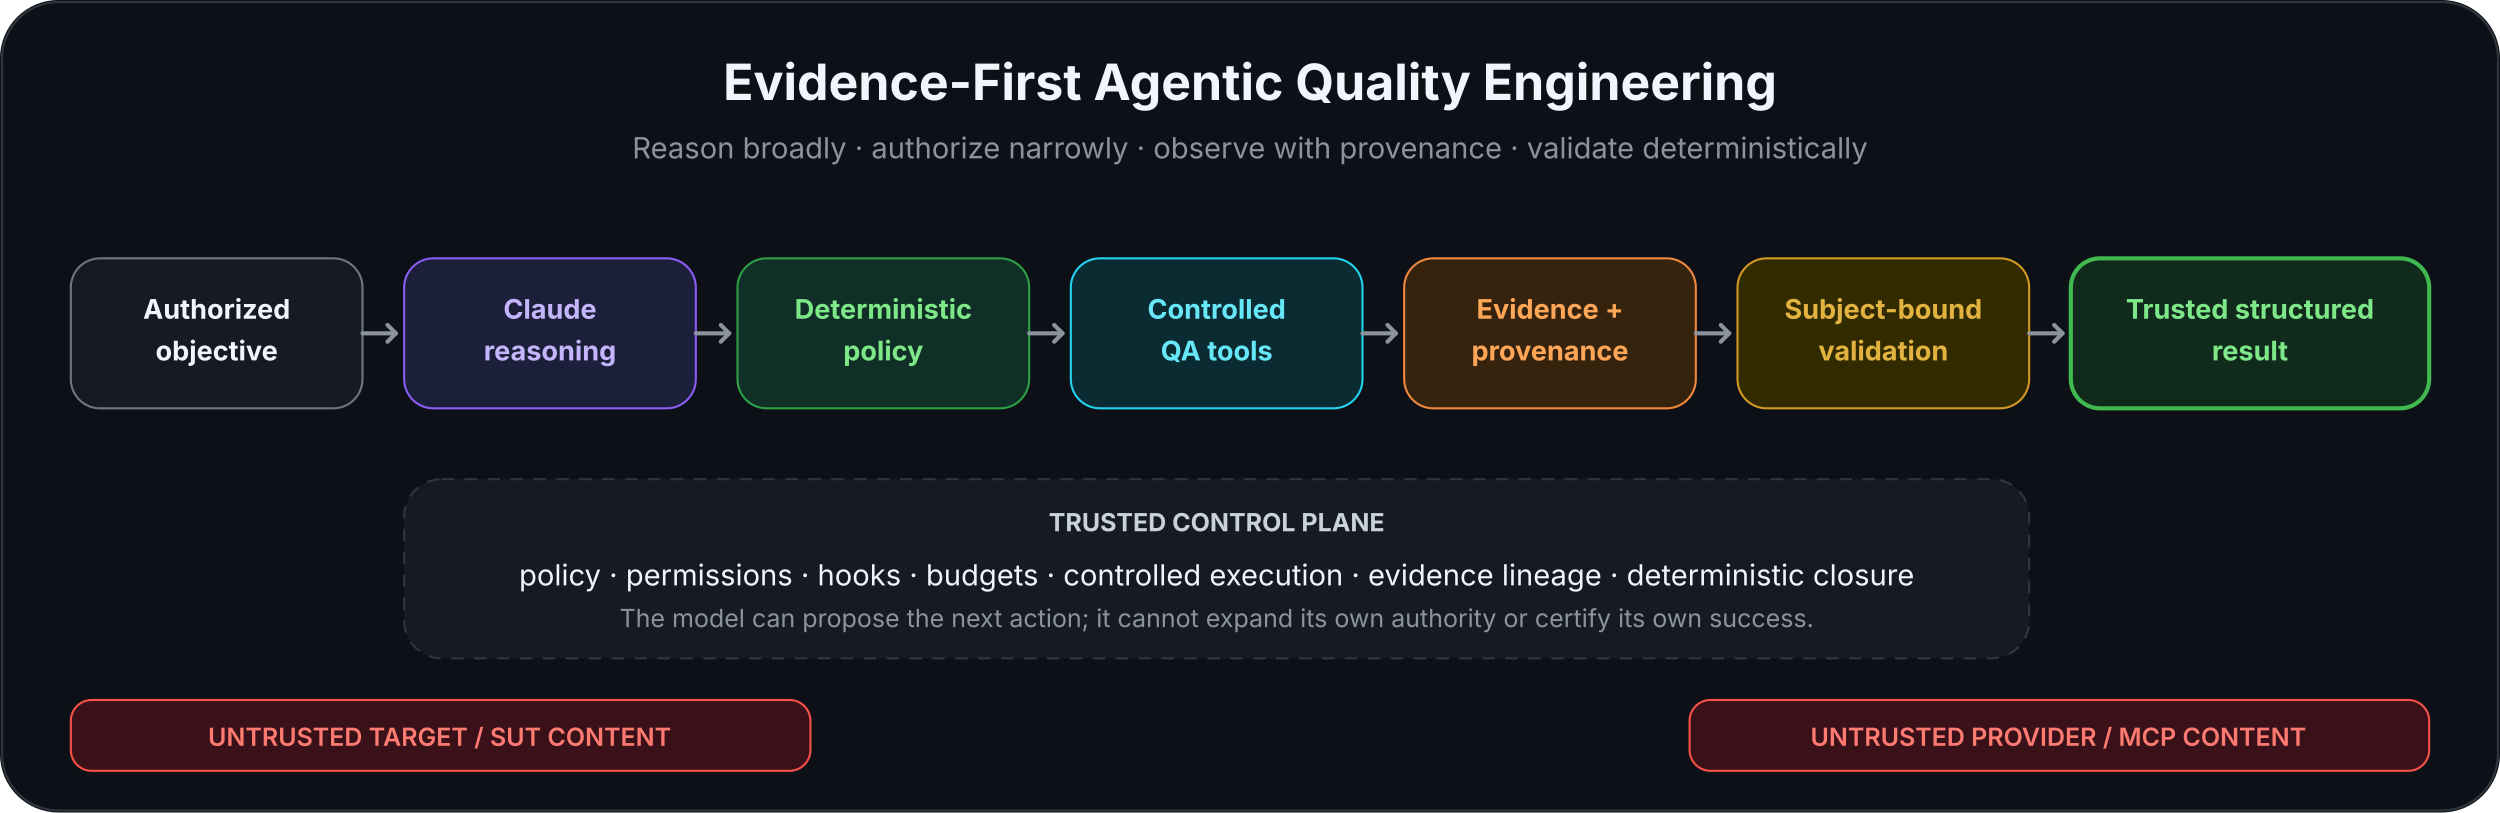
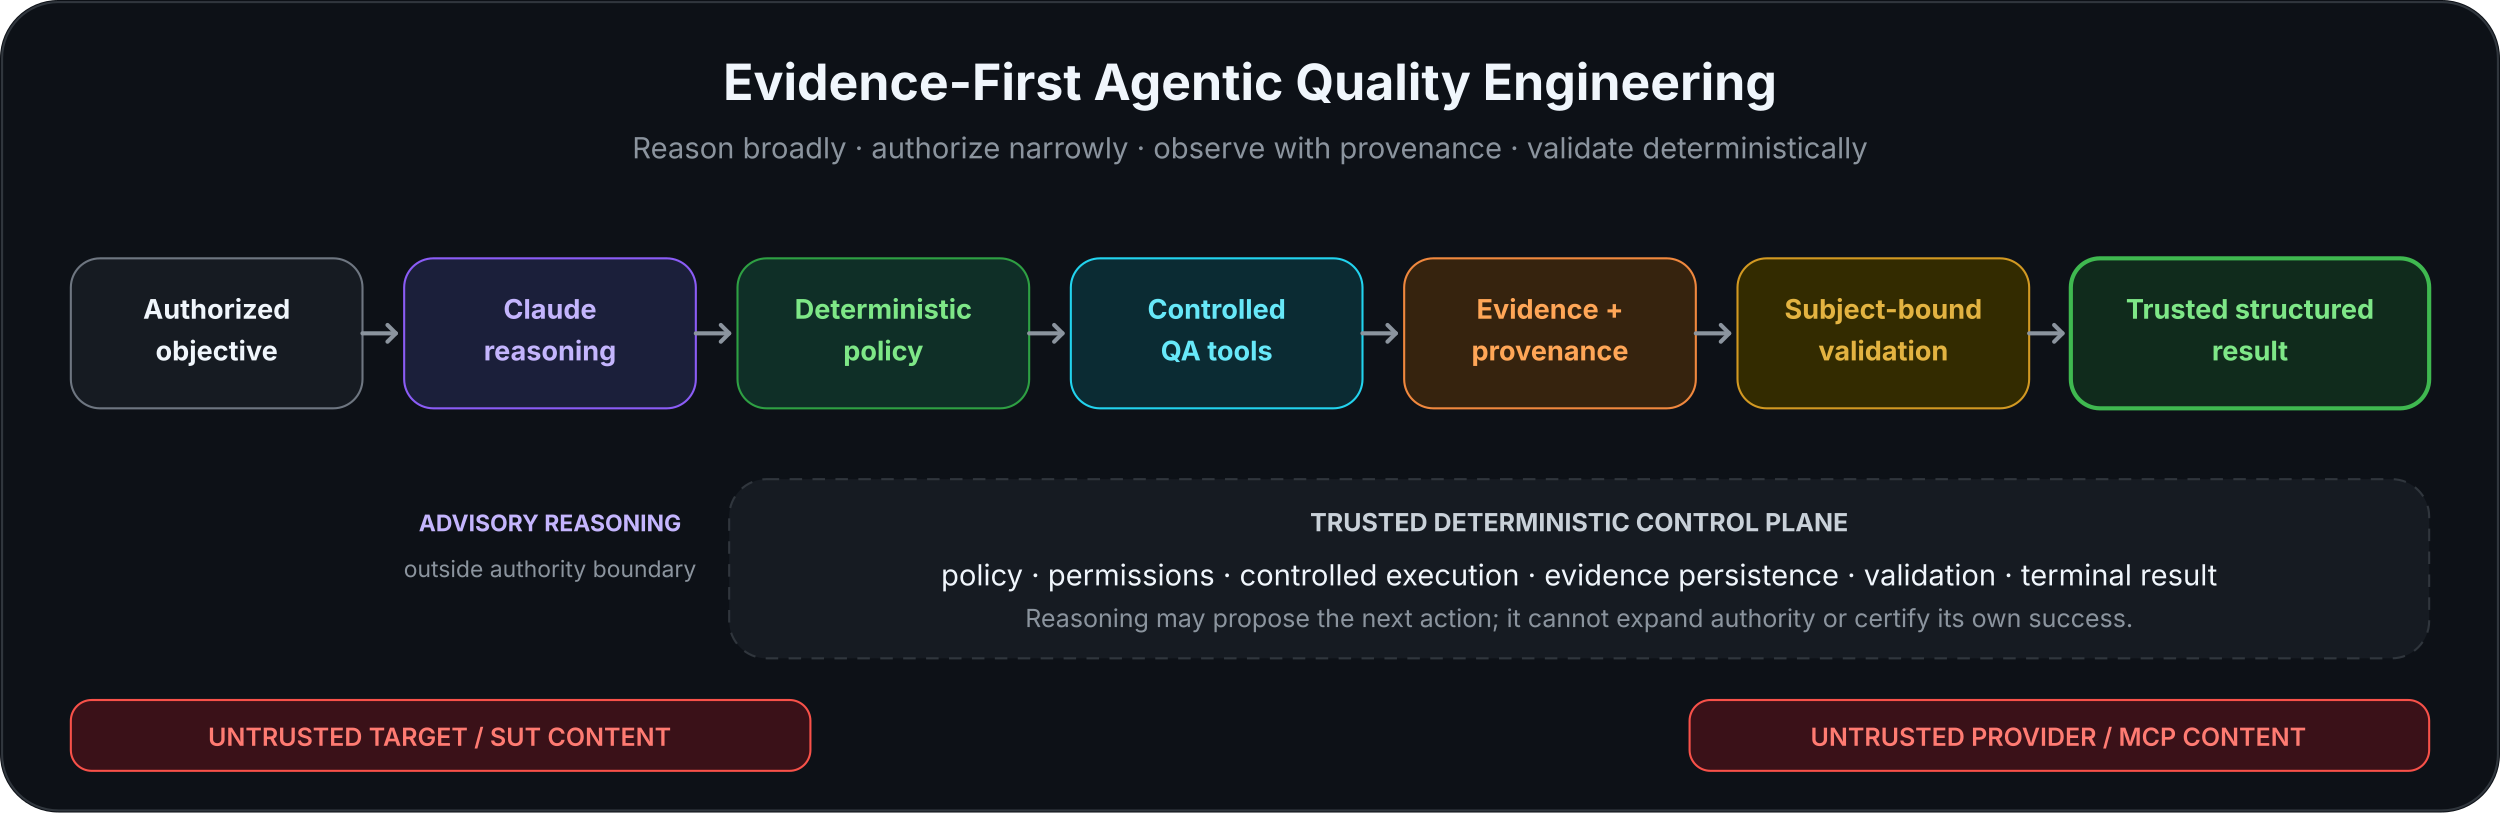
<svg xmlns="http://www.w3.org/2000/svg" width="1200" height="390" viewBox="0 0 1200 390" role="img" aria-labelledby="title desc">
  <rect width="1200" height="390" rx="28" fill="#0d1117" />
  <rect x="1" y="1" width="1198" height="388" rx="27" fill="none" stroke="#30363d" />
  <text x="600" y="48" text-anchor="middle" font-family="Inter, ui-sans-serif, system-ui, -apple-system, BlinkMacSystemFont, Segoe UI, sans-serif" font-size="24" font-weight="700" fill="#f0f6fc">Evidence-First Agentic Quality Engineering</text>
  <text x="600" y="76" text-anchor="middle" font-family="Inter, ui-sans-serif, system-ui, -apple-system, BlinkMacSystemFont, Segoe UI, sans-serif" font-size="14" fill="#8b949e">Reason broadly · authorize narrowly · observe with provenance · validate deterministically</text>
  <g font-family="Inter, ui-sans-serif, system-ui, -apple-system, BlinkMacSystemFont, Segoe UI, sans-serif" text-anchor="middle">
    <rect x="34" y="124" width="140" height="72" rx="14" fill="#161b22" stroke="#6e7681" />
    <text x="104" y="153" font-size="13" font-weight="700" fill="#f0f6fc">Authorized</text>
    <text x="104" y="173" font-size="13" font-weight="700" fill="#f0f6fc">objective</text>
    <rect x="194" y="124" width="140" height="72" rx="14" fill="#1b1f3a" stroke="#8b5cf6" />
    <text x="264" y="153" font-size="13" font-weight="700" fill="#c4b5fd">Claude</text>
    <text x="264" y="173" font-size="13" font-weight="700" fill="#c4b5fd">reasoning</text>
    <rect x="354" y="124" width="140" height="72" rx="14" fill="#0f2f27" stroke="#2ea043" />
    <text x="424" y="153" font-size="13" font-weight="700" fill="#7ee787">Deterministic</text>
    <text x="424" y="173" font-size="13" font-weight="700" fill="#7ee787">policy</text>
    <rect x="514" y="124" width="140" height="72" rx="14" fill="#0b2b33" stroke="#22d3ee" />
    <text x="584" y="153" font-size="13" font-weight="700" fill="#67e8f9">Controlled</text>
    <text x="584" y="173" font-size="13" font-weight="700" fill="#67e8f9">QA tools</text>
    <rect x="674" y="124" width="140" height="72" rx="14" fill="#36230e" stroke="#f0883e" />
    <text x="744" y="153" font-size="13" font-weight="700" fill="#ffa657">Evidence +</text>
    <text x="744" y="173" font-size="13" font-weight="700" fill="#ffa657">provenance</text>
    <rect x="834" y="124" width="140" height="72" rx="14" fill="#332b00" stroke="#d29922" />
    <text x="904" y="153" font-size="13" font-weight="700" fill="#e3b341">Subject-bound</text>
    <text x="904" y="173" font-size="13" font-weight="700" fill="#e3b341">validation</text>
    <rect x="994" y="124" width="172" height="72" rx="14" fill="#102b1c" stroke="#3fb950" stroke-width="2" />
    <text x="1080" y="153" font-size="13" font-weight="700" fill="#7ee787">Trusted structured</text>
    <text x="1080" y="173" font-size="13" font-weight="700" fill="#7ee787">result</text>
  </g>
  <g fill="none" stroke="#8b949e" stroke-width="2" stroke-linecap="round" stroke-linejoin="round">
    <path d="M174 160 H190" />
    <path d="M186 156 L190 160 L186 164" />
    <path d="M334 160 H350" />
    <path d="M346 156 L350 160 L346 164" />
    <path d="M494 160 H510" />
    <path d="M506 156 L510 160 L506 164" />
    <path d="M654 160 H670" />
    <path d="M666 156 L670 160 L666 164" />
    <path d="M814 160 H830" />
    <path d="M826 156 L830 160 L826 164" />
    <path d="M974 160 H990" />
    <path d="M986 156 L990 160 L986 164" />
  </g>
-   <rect x="194" y="230" width="780" height="86" rx="18" fill="#161b22" stroke="#30363d" stroke-dasharray="6 5" />
-   <text x="584" y="255" text-anchor="middle" font-family="Inter, ui-sans-serif, system-ui, -apple-system, BlinkMacSystemFont, Segoe UI, sans-serif" font-size="12" font-weight="700" fill="#c9d1d9">TRUSTED CONTROL PLANE</text>
-   <text x="584" y="281" text-anchor="middle" font-family="Inter, ui-sans-serif, system-ui, -apple-system, BlinkMacSystemFont, Segoe UI, sans-serif" font-size="14" fill="#f0f6fc">policy · permissions · hooks · budgets · controlled execution · evidence lineage · deterministic closure</text>
-   <text x="584" y="301" text-anchor="middle" font-family="Inter, ui-sans-serif, system-ui, -apple-system, BlinkMacSystemFont, Segoe UI, sans-serif" font-size="12" fill="#8b949e">The model can propose the next action; it cannot expand its own authority or certify its own success.</text>
+   <rect x="350" y="230" width="816" height="86" rx="18" fill="#161b22" stroke="#30363d" stroke-dasharray="6 5" />
+   <text x="758" y="255" text-anchor="middle" font-family="Inter, ui-sans-serif, system-ui, -apple-system, BlinkMacSystemFont, Segoe UI, sans-serif" font-size="12" font-weight="700" fill="#c9d1d9">TRUSTED DETERMINISTIC CONTROL PLANE</text>
+   <text x="758" y="281" text-anchor="middle" font-family="Inter, ui-sans-serif, system-ui, -apple-system, BlinkMacSystemFont, Segoe UI, sans-serif" font-size="14" fill="#f0f6fc">policy · permissions · controlled execution · evidence persistence · validation · terminal result</text>
+   <text x="758" y="301" text-anchor="middle" font-family="Inter, ui-sans-serif, system-ui, -apple-system, BlinkMacSystemFont, Segoe UI, sans-serif" font-size="12" fill="#8b949e">Reasoning may propose the next action; it cannot expand authority or certify its own success.</text>
+   <text x="264" y="255" text-anchor="middle" font-family="Inter, ui-sans-serif, system-ui, -apple-system, BlinkMacSystemFont, Segoe UI, sans-serif" font-size="11" font-weight="700" fill="#c4b5fd">ADVISORY REASONING</text>
+   <text x="264" y="277" text-anchor="middle" font-family="Inter, ui-sans-serif, system-ui, -apple-system, BlinkMacSystemFont, Segoe UI, sans-serif" font-size="11" fill="#8b949e">outside authority boundary</text>
  <rect x="34" y="336" width="355" height="34" rx="10" fill="#3a1118" stroke="#f85149" />
  <text x="211" y="358" text-anchor="middle" font-family="Inter, ui-sans-serif, system-ui, -apple-system, BlinkMacSystemFont, Segoe UI, sans-serif" font-size="12" font-weight="600" fill="#ff7b72">UNTRUSTED TARGET / SUT CONTENT</text>
  <rect x="811" y="336" width="355" height="34" rx="10" fill="#3a1118" stroke="#f85149" />
  <text x="988" y="358" text-anchor="middle" font-family="Inter, ui-sans-serif, system-ui, -apple-system, BlinkMacSystemFont, Segoe UI, sans-serif" font-size="12" font-weight="600" fill="#ff7b72">UNTRUSTED PROVIDER / MCP CONTENT</text>
</svg>
